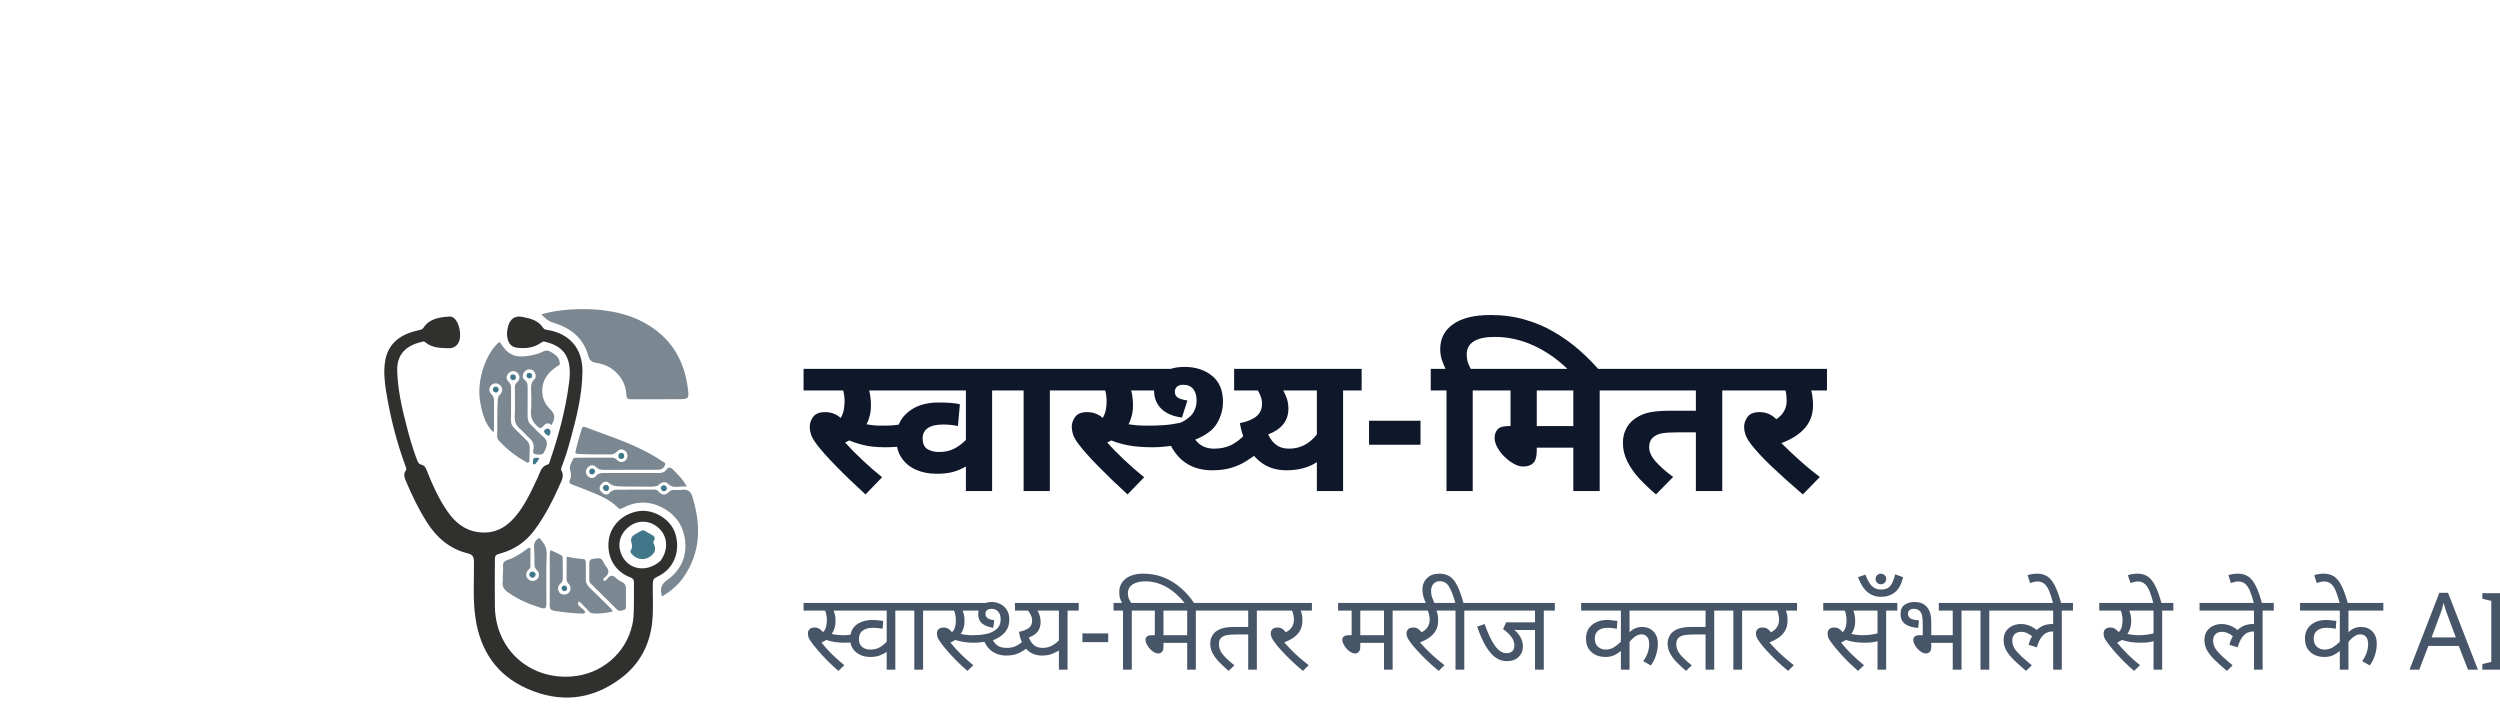
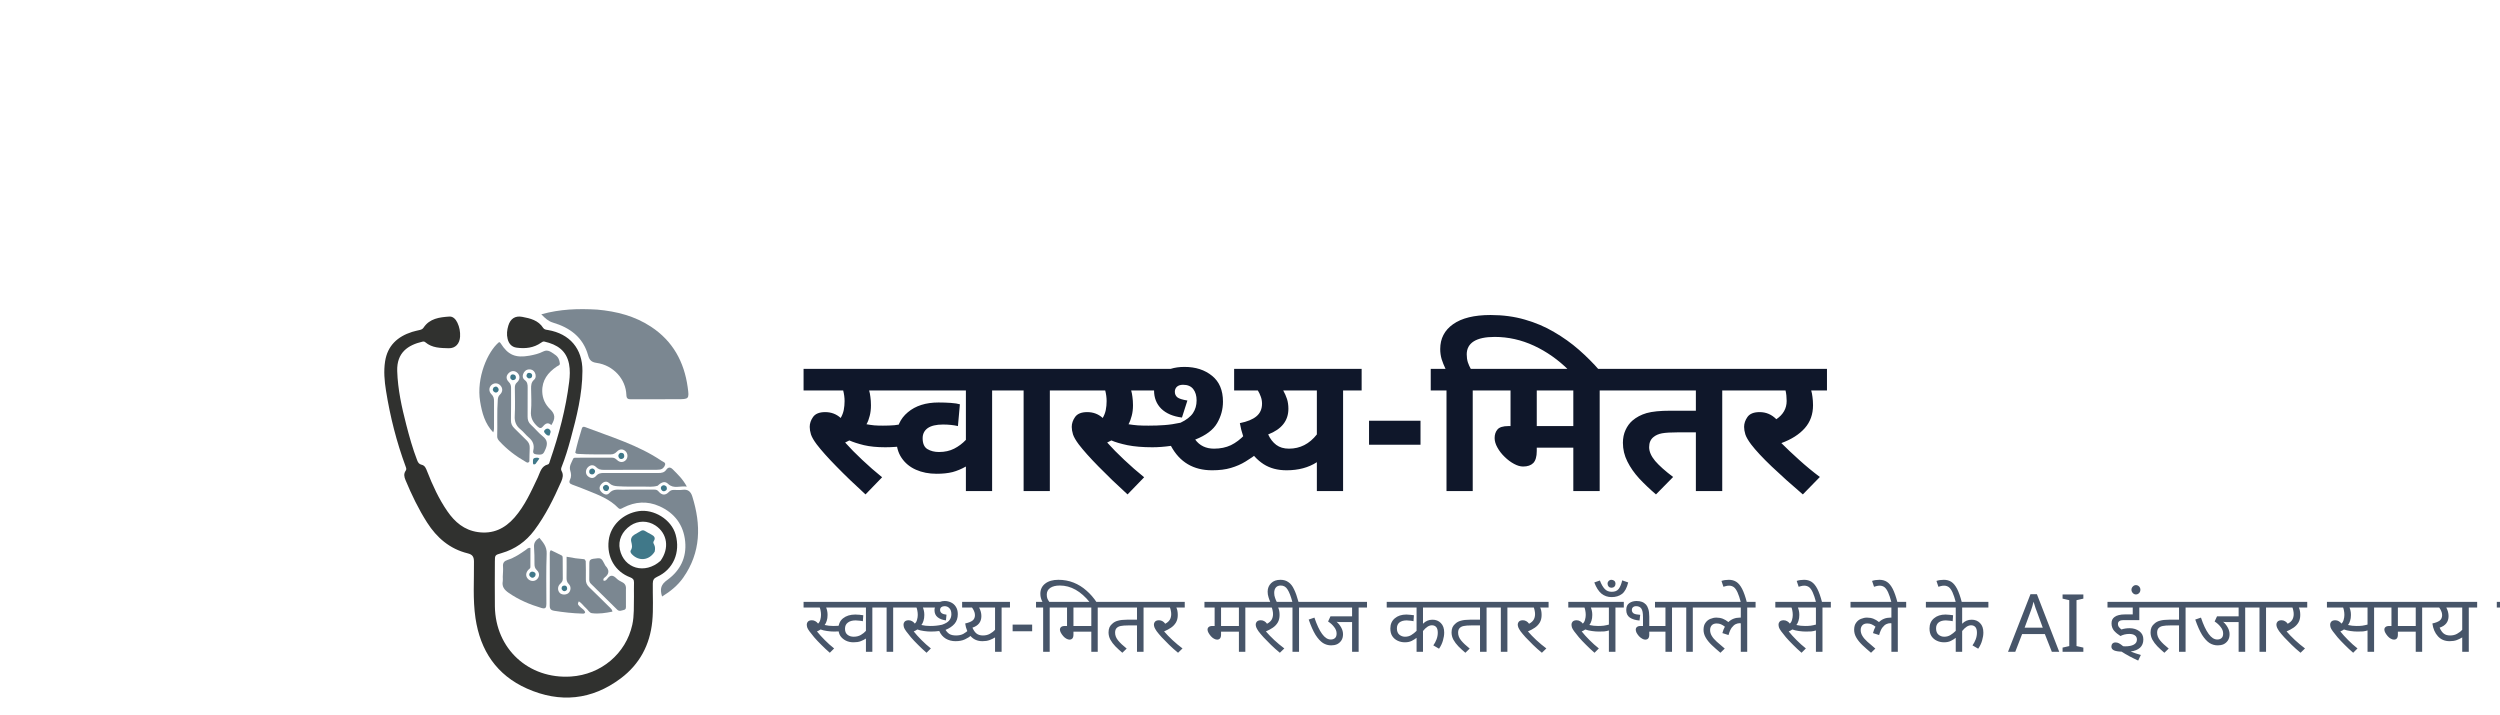
<svg xmlns="http://www.w3.org/2000/svg" width="280" height="80" viewBox="0 0 280 80" fill="none" role="img" aria-labelledby="logoTitle logoDesc">
  <rect width="580" height="500" rx="12" fill="none" />
  <g transform="translate(10 4) scale(0.1)">
    <path fill="#30312fff" opacity="1" stroke="none" d="M610.031,628 C610.035,622.502 609.93,617.499 610.077,612.505 C610.169,609.38 608.944,607.774 605.947,606.651 C588.815,600.232 579.435,584.029 581.733,565.242 C583.816,548.212 597.915,535.13 615.274,532.474 C632.085,529.902 651.969,541.58 656.741,558.909 C662.226,578.823 654.052,597.864 635.889,606.074 C632.186,607.747 631.181,609.801 631.13,613.606 C630.942,627.756 631.93,641.919 630.528,656.06 C627.919,682.356 616.262,703.972 595.323,719.716 C562.817,744.157 527.08,747.604 490.205,731.199 C456.287,716.11 437.925,688.73 432.531,652.247 C429.416,631.181 431.058,610.009 430.838,588.887 C430.78,583.306 429.002,581.032 423.735,579.729 C403.722,574.778 389.214,562.258 378.342,545.227 C368.729,530.166 361.002,514.114 354.143,497.635 C352.672,494.101 351.928,490.608 354.387,487.197 C355.552,485.581 354.91,484.097 354.316,482.49 C344.121,454.923 336.947,426.57 332.322,397.559 C330.585,386.665 329.606,375.679 331.301,364.745 C334.025,347.18 345.168,336.949 361.544,331.736 C364.39,330.83 367.346,330.269 370.251,329.551 C371.899,329.144 373.346,328.522 374.362,326.991 C381.268,316.584 392.324,315.328 403.265,314.544 C407.482,314.242 410.486,317.642 412.308,321.476 C414.639,326.38 415.578,331.559 415.291,337.007 C414.882,344.776 410.179,350.261 402.404,350.032 C393.367,349.767 383.968,349.787 376.399,343.343 C375.429,342.517 374.377,342.377 373.141,342.664 C357.044,346.404 344.215,354.827 344.879,375.602 C345.531,396.034 349.888,415.85 354.963,435.513 C358.454,449.037 362.203,462.51 367.249,475.576 C368.204,478.05 369.352,479.88 372.204,480.514 C375.953,481.347 377.109,484.623 378.347,487.787 C384.489,503.486 391.487,518.773 401.108,532.694 C409.431,544.737 419.878,553.674 435.071,555.916 C452.05,558.42 465.408,552.041 476.274,539.613 C487.827,526.399 494.843,510.472 502.285,494.824 C504.999,489.117 506.017,482.134 513.703,480.125 C515.257,479.719 515.5,477.447 516.039,475.881 C525.927,447.179 533.713,417.951 537.463,387.771 C538.282,381.18 538.604,374.373 537.348,367.831 C534.411,352.536 524.078,345.868 509.758,342.574 C508.287,342.235 507.292,342.931 506.15,343.744 C497.809,349.681 488.357,350.718 478.576,349.381 C473.051,348.625 469.878,344.946 468.53,339.559 C467.27,334.523 467.871,329.584 469.304,324.766 C471.606,317.033 476.904,313.366 484.854,314.865 C493.841,316.56 502.907,318.646 508.38,327.299 C509.568,329.177 511.76,329.283 513.708,329.615 C538.123,333.778 552.414,350.546 552.329,375.368 C552.239,401.591 545.885,426.781 539.067,451.849 C536.23,462.283 533.11,472.653 529.112,482.725 C528.48,484.316 528.021,485.868 528.959,487.512 C531.274,491.567 530.314,495.421 528.546,499.435 C520.138,518.527 510.963,537.205 498.416,553.98 C489.063,566.484 476.879,575.132 461.766,579.478 C454.28,581.63 454.261,581.657 454.251,589.24 C454.229,605.903 454.035,622.568 454.27,639.228 C454.938,686.668 492.044,720.786 539.427,717.714 C573.151,715.527 600.963,692.142 608.141,659.847 C610.438,649.514 609.769,638.972 610.031,628 M639.72,588.193 C649.966,574.159 647.558,557.401 634.014,548.491 C625.48,542.877 614.651,542.899 606.292,548.548 C596.589,555.104 592.066,565.187 594.242,575.408 C598.788,596.753 622.216,603.678 639.72,588.193 z" />
    <path fill="#00192b84" opacity="1" stroke="none" d="M568.904,306.762 C590.713,308.714 610.965,313.957 629.131,325.916 C653.602,342.026 666.288,365.277 670.214,393.711 C672.052,407.019 671.721,407.088 658.391,407.117 C641.226,407.153 624.059,407.084 606.894,407.212 C603.265,407.239 601.674,406.495 601.532,402.267 C600.936,384.442 586.742,369.065 568.284,366.454 C562.677,365.661 560.226,363.566 558.679,357.976 C553.117,337.883 538.425,326.951 519.268,321.3 C514.167,319.795 510.713,316.589 506.242,312.036 C527.277,306.141 547.764,305.508 568.904,306.762 z" />
    <path fill="#00192b84" opacity="1" stroke="none" d="M636.599,504.039 C631.004,505.693 625.64,504.969 620.337,504.976 C610.846,504.99 601.352,505.219 591.856,504.592 C588.255,504.354 585.211,503.857 582.427,501.195 C579.502,498.4 576.252,499.258 573.638,502.104 C571.2,504.757 570.651,507.659 573.209,510.596 C575.814,513.59 579.712,515.327 582.346,512.311 C586.972,507.013 592.671,508.659 597.994,508.504 C609.646,508.165 621.316,508.449 632.977,508.378 C634.968,508.366 636.281,508.868 637.649,510.481 C641.348,514.843 645.276,515.055 649.118,511.017 C650.828,509.22 652.572,508.678 654.83,508.71 C657.995,508.754 661.21,509.028 664.319,508.596 C670.341,507.76 673.615,510.408 675.349,515.938 C685.349,547.806 685.173,578.558 665.191,607.021 C659.015,615.819 650.771,622.438 641.526,628.107 C638.71,619.358 640.521,614.482 647.222,609.654 C661.908,599.074 669.131,584.448 667.407,566.538 C665.632,548.087 655.666,534.589 638.559,526.96 C624.909,520.872 611.352,521.762 598.109,528.552 C596.255,529.503 594.503,531.051 592.324,528.802 C582.87,519.05 570.482,514.393 558.27,509.471 C552.555,507.167 546.828,504.88 541.027,502.806 C538.069,501.749 536.867,500.306 538.416,497.264 C540.112,493.933 539.79,490.57 538.684,487.08 C537.115,482.126 540.123,478.094 541.903,473.893 C542.569,472.321 544.5,472.63 545.966,472.627 C559.131,472.603 572.297,472.66 585.463,472.587 C587.867,472.574 589.432,473.64 591.088,475.213 C594.239,478.207 598.129,478.141 600.863,475.374 C603.461,472.744 603.365,468.038 600.66,465.433 C597.759,462.641 594.009,462.571 590.919,465.814 C588.902,467.929 586.832,468.94 583.957,468.92 C571.796,468.837 559.631,469.16 547.48,468.37 C546.486,468.305 545.465,468.333 544.275,467.008 C546.228,458.004 548.883,448.8 551.753,439.653 C552.355,437.733 553.892,437.769 555.432,438.357 C584.639,449.515 614.829,458.459 641.106,476.228 C642.753,477.342 645.782,477.977 644.857,480.76 C643.955,483.472 641.865,485.62 638.699,485.96 C636.717,486.173 634.707,486.171 632.709,486.173 C613.877,486.193 595.044,486.153 576.212,486.238 C572.921,486.253 570.235,485.793 567.706,483.19 C564.949,480.352 561.406,480.314 558.404,483.354 C555.605,486.189 555.521,490.788 558.282,493.23 C561.373,495.962 564.956,496.181 567.603,493.055 C570.13,490.072 573.021,489.716 576.459,489.724 C596.791,489.772 617.124,489.667 637.456,489.777 C641.029,489.797 644.022,489.223 646.193,486.166 C648.429,483.018 650.745,482.901 653.54,485.707 C659.024,491.213 664.723,496.513 669.258,504.999 C661.383,503.928 654.436,507.937 648.178,501.875 C644.922,498.721 641.163,499.597 636.599,504.039 z" />
    <path fill="#00192b84" opacity="1" stroke="none" d="M492.899,476.807 C491.299,479.237 489.818,477.816 488.47,477.045 C477.705,470.889 467.937,463.451 459.507,454.315 C458.017,452.699 456.775,451.027 456.854,448.614 C457.298,434.968 456.5,421.302 457.528,407.66 C457.696,405.426 458.137,403.676 459.923,401.981 C463.382,398.7 463.269,394.484 460.144,391.411 C457.356,388.671 453.097,388.661 450.233,391.387 C447.446,394.04 447.291,398.543 450.488,401.636 C452.802,403.874 453.32,406.261 453.298,409.216 C453.223,419.377 453.3,429.538 453.29,439.699 C453.289,441.158 453.127,442.616 452.436,444.25 C443.105,434.582 439.817,422.346 437.735,409.647 C433.374,383.042 446.143,353.775 458.88,343.221 C459.864,343.194 460.365,343.898 460.803,344.593 C468.967,357.541 477.312,361.172 492.869,358.381 C498.274,357.411 503.569,356.141 508.559,353.6 C513.853,350.904 517.792,354.735 521.704,357.322 C525.039,359.527 526.711,363.088 527.032,367.079 C527.202,369.189 525.065,369.531 523.748,370.415 C513.628,377.203 506.851,385.953 507.326,398.815 C507.609,406.466 510.625,413.002 516.142,418.32 C521.86,423.832 522.311,428.587 517.491,436.122 C513.789,432.59 510.87,434.199 508.15,437.599 C506.226,440.004 504.503,439.956 502.012,437.659 C496.828,432.88 493.988,427.78 494.696,420.286 C495.475,412.032 494.913,403.645 494.822,395.317 C494.781,391.584 494.939,388.176 498.113,385.363 C500.448,383.293 500.398,380.187 499.102,377.469 C497.854,374.854 495.381,373.519 492.546,373.702 C489.291,373.912 487.074,375.824 485.915,378.965 C484.909,381.69 485.57,384.116 487.732,385.683 C490.762,387.88 490.995,390.786 490.975,394.055 C490.912,404.882 491.04,415.711 490.915,426.537 C490.871,430.259 491.786,433.189 494.682,435.794 C499.258,439.91 503.112,444.883 507.92,448.67 C513.057,452.717 513.456,456.933 511.188,462.554 C508.637,468.876 507.741,469.651 500.944,468.956 C498.06,468.66 496.568,467.513 497.297,464.45 C498.709,458.518 496.88,453.868 492.204,449.947 C488.9,447.176 486.296,443.559 482.941,440.864 C477.981,436.878 476.141,432.227 476.503,425.77 C477.089,415.309 476.703,404.79 476.629,394.296 C476.612,391.831 477.108,389.949 479.128,388.182 C482.465,385.261 482.596,380.929 479.926,378.045 C477.145,375.039 473.154,374.815 470.143,377.495 C466.68,380.577 466.389,384.432 469.921,387.918 C471.95,389.92 472.404,392.001 472.39,394.599 C472.326,406.593 472.525,418.59 472.262,430.578 C472.177,434.478 473.514,437.206 476.197,439.761 C480.777,444.123 485.1,448.755 489.704,453.09 C492.337,455.57 493.478,458.337 493.274,461.95 C493.001,466.768 493.072,471.606 492.899,476.807 z" />
    <path fill="#00192b84" opacity="1" stroke="none" d="M556.024,588.427 C556.132,595.538 556.289,602.199 556.147,608.852 C556.07,612.454 557.256,615.167 559.86,617.664 C567.785,625.262 575.526,633.052 583.37,640.735 C584.445,641.789 585.545,642.758 585.928,645.026 C578.218,646.562 570.605,647.8 562.894,646.762 C560.093,646.385 558.672,643.174 556.545,641.343 C553.681,638.877 551.625,635.524 548.286,633.486 C546.69,636.451 546.93,637.116 550.327,640.237 C552.222,641.978 554.776,643.176 555.395,645.964 C554.497,647.635 553.017,647.247 551.778,647.21 C541.294,646.898 530.891,645.751 520.541,644.069 C517.337,643.548 515.661,642.175 515.687,638.502 C515.826,619.028 515.734,599.553 515.735,580.078 C515.735,578.933 515.622,577.735 516.95,576.204 C520.863,578.098 524.996,580.006 529.031,582.104 C530.366,582.799 530.207,584.384 530.212,585.718 C530.241,593.208 530.203,600.699 530.318,608.188 C530.354,610.587 529.379,612.121 527.607,613.686 C524.399,616.519 524.216,621.01 526.801,623.945 C528.881,626.306 533.764,626.558 536.429,624.442 C539.366,622.11 540.004,617.076 537.073,614.204 C534.722,611.901 534.476,609.544 534.539,606.611 C534.697,599.167 534.591,591.718 534.591,583.546 C541.541,584.967 547.896,585.827 554.295,586.3 C554.885,586.343 555.399,587.392 556.024,588.427 z" />
    <path fill="#00192b84" opacity="1" stroke="none" d="M463.105,606.022 C463.221,601.874 463.686,598.184 463.367,594.564 C462.988,590.274 464.751,588.299 468.69,587.046 C476.226,584.648 482.723,580.212 489.143,575.705 C490.436,574.798 491.41,573.159 494.092,573.72 C494.092,580.818 494.141,588.04 494.05,595.26 C494.032,596.697 492.49,597.327 491.624,598.308 C488.62,601.709 488.57,605.67 491.483,608.544 C494.278,611.302 498.661,611.42 501.402,608.811 C504.386,605.971 504.62,601.711 501.313,598.636 C499.064,596.544 498.619,594.362 498.614,591.579 C498.603,585.259 498.596,578.921 498.119,572.626 C497.75,567.761 500.095,564.89 504.074,562.286 C508.354,567.595 512.576,572.15 512.275,580.035 C511.556,598.828 511.876,617.664 511.951,636.482 C511.968,640.733 510.827,642.248 506.394,640.923 C493.39,637.039 481.076,631.843 469.831,624.074 C465.019,620.75 461.943,617.163 463.08,611 C463.347,609.551 463.112,608.01 463.105,606.022 z" />
    <path fill="#00192b84" opacity="1" stroke="none" d="M601.034,620.295 C601.044,626.582 601.078,632.404 601.047,638.226 C601.036,640.168 601.467,642.505 598.793,643.119 C596.296,643.691 593.656,645.171 591.262,642.816 C581.425,633.136 571.599,623.445 561.771,613.755 C560.518,612.519 559.95,610.971 559.954,609.248 C559.972,602.927 560.051,596.608 560.066,590.288 C560.072,587.415 561.533,586.251 564.308,585.857 C573.42,584.561 573.409,584.487 577.693,592.908 C577.844,593.204 577.964,593.539 578.187,593.772 C582.821,598.604 582.427,602.948 577.057,606.965 C576.192,607.613 575.393,608.644 575.903,610.252 C578.019,611.041 579.35,609.358 580.27,608.095 C583.589,603.536 586.685,604.11 590.329,607.724 C592.066,609.446 594.279,610.85 596.517,611.867 C600.099,613.496 601.429,616.097 601.034,620.295 z" />
    <path fill="#155a6fd0" opacity="1" stroke="none" d="M510.593,445.511 C508.651,443.447 509.181,442.023 511.045,440.767 C512.659,439.68 514.26,439.769 515.565,441.098 C517.885,443.461 515.817,445.589 515.556,447.631 C512.956,448.462 512.065,446.775 510.593,445.511 z" />
    <path fill="#155a6fd0" opacity="1" stroke="none" d="M499.368,605.403 C497.294,607.698 495.392,607.519 493.631,605.67 C492.645,604.634 492.454,603.22 493.197,602.007 C494.142,600.463 495.679,599.821 497.447,600.442 C499.673,601.224 500.541,602.76 499.368,605.403 z" />
    <path fill="#155a6fd0" opacity="1" stroke="none" d="M576.896,509.396 C575.12,507.455 574.594,505.629 576.5,503.964 C577.685,502.93 579.203,502.667 580.619,503.69 C581.964,504.661 582.511,506.048 581.947,507.61 C581.123,509.89 579.468,510.554 576.896,509.396 z" />
    <path fill="#155a6fd0" opacity="1" stroke="none" d="M594.586,467.234 C597.567,466.865 599.106,468.001 599.17,470.695 C599.211,472.367 598.294,473.54 596.666,473.979 C595.235,474.366 593.914,473.867 593.194,472.647 C592.037,470.688 592.365,468.838 594.586,467.234 z" />
    <path fill="#155a6fd0" opacity="1" stroke="none" d="M646.44,504.956 C647.494,507.49 646.84,509.177 644.636,509.996 C643.119,510.56 641.73,510.036 640.813,508.614 C639.914,507.219 639.842,505.669 641.005,504.544 C642.641,502.96 644.513,503.045 646.44,504.956 z" />
    <path fill="#155a6fd0" opacity="1" stroke="none" d="M452.877,393.903 C455.312,392.224 457.004,392.968 458.127,394.985 C458.81,396.212 458.539,397.609 457.533,398.682 C456.493,399.79 455.152,399.973 453.896,399.227 C451.87,398.023 451.294,396.309 452.877,393.903 z" />
    <path fill="#155a6fd0" opacity="1" stroke="none" d="M499.703,479.681 C496.789,481.082 496.913,479.077 496.927,477.527 C496.944,475.642 496.524,473.296 499.271,472.865 C500.791,472.626 502.488,472.155 504.096,473.61 C502.702,475.552 501.318,477.481 499.703,479.681 z" />
    <path fill="#155a6fd0" opacity="1" stroke="none" d="M474.208,385.842 C471.579,384.856 471.04,383.081 471.775,380.972 C472.267,379.556 473.626,379.179 475.036,379.391 C476.717,379.645 477.684,380.77 477.822,382.385 C478.014,384.627 476.626,385.618 474.208,385.842 z" />
    <path fill="#155a6fd0" opacity="1" stroke="none" d="M560.325,486.303 C562.228,484.327 564.057,484.181 565.674,485.899 C566.786,487.08 566.674,488.624 565.754,489.969 C564.93,491.175 563.63,491.616 562.296,491.261 C559.865,490.613 559.512,488.809 560.325,486.303 z" />
    <path fill="#155a6fd0" opacity="1" stroke="none" d="M492.145,383.853 C489.551,382.631 489.136,380.867 490.267,378.829 C491.005,377.499 492.429,377.439 493.781,377.787 C495.23,378.16 496.053,379.201 496.02,380.665 C495.97,382.851 494.688,383.911 492.145,383.853 z" />
    <path fill="#155a6fd0" opacity="1" stroke="none" d="M529.01,619.74 C528.775,617.125 529.902,615.962 532.04,615.844 C533.481,615.764 534.6,616.453 535.014,617.89 C535.46,619.444 535.145,620.9 533.64,621.701 C531.671,622.749 530.212,621.881 529.01,619.74 z" />
    <path fill="#155a6fd0" opacity="1" stroke="none" d="M633.214,577.905 C627.033,587.754 615.689,588.916 607.846,580.868 C606.603,579.593 605.559,577.784 606.472,576.39 C608.654,573.059 607.765,569.942 606.955,566.547 C606.182,563.305 607.653,560.655 610.445,558.895 C612.836,557.388 615.348,556.073 617.782,554.632 C619.375,553.688 620.826,553.707 622.442,554.718 C624.692,556.125 627.051,557.365 629.403,558.6 C632.599,560.279 634.645,562.388 632.201,566.083 C631.252,567.518 631.942,568.593 632.55,569.767 C633.841,572.257 633.939,574.86 633.214,577.905 z" />
  </g>
  <text x="90" y="55" font-family="'Noto Sans Devanagari', 'Mangal', 'Noto Sans Bengali', 'Noto Sans', sans-serif" font-size="22" font-weight="700" fill="#0F172A">
    स्वास्थ्य-मितर
  </text>
-   <text x="90" y="75" font-family="'Noto Sans Devanagari', 'Mangal', 'Noto Sans Bengali', 'Noto Sans', sans-serif" font-size="12" fill="#475569">
+   <text x="90" y="73" font-family="'Noto Sans Devanagari', 'Mangal', 'Noto Sans Bengali', 'Noto Sans', sans-serif" font-size="9" fill="#475569">
    स्वास्थ्य-मितर मरीज कतार सँभाले से ले के AI इंतजार समय के अन्दाजा तक सब काम देखे ला।
  </text>
</svg>
